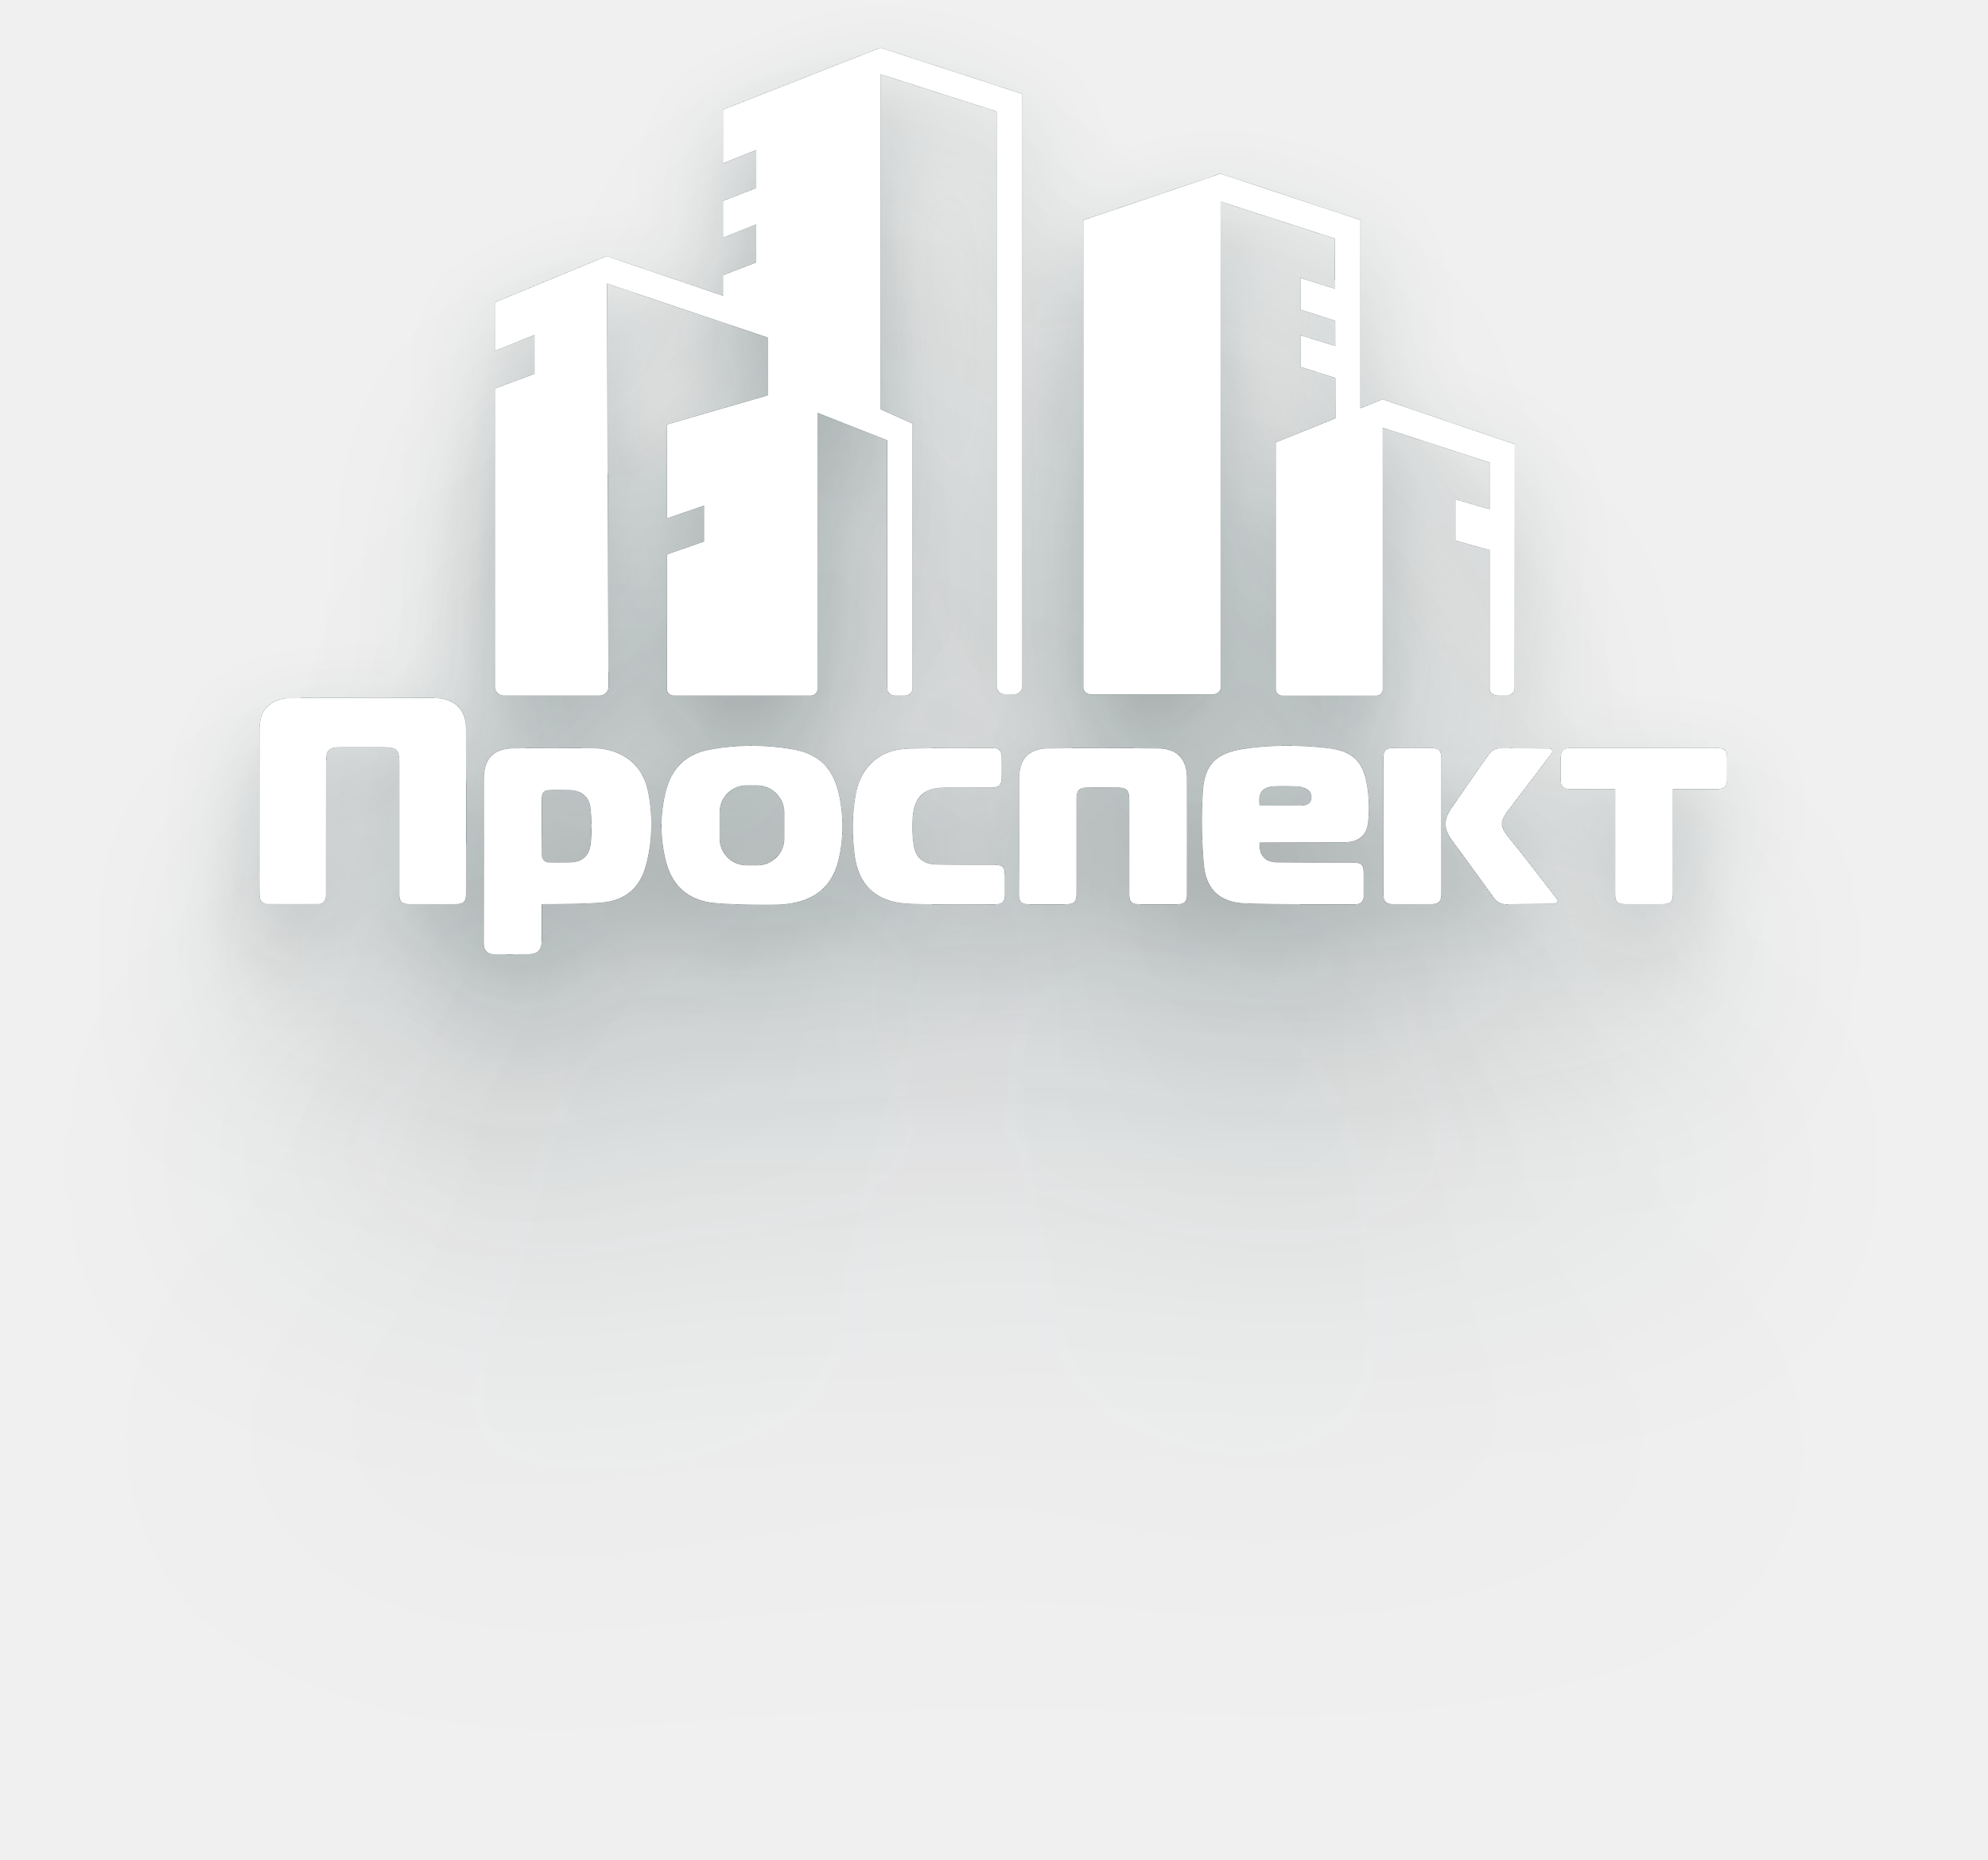
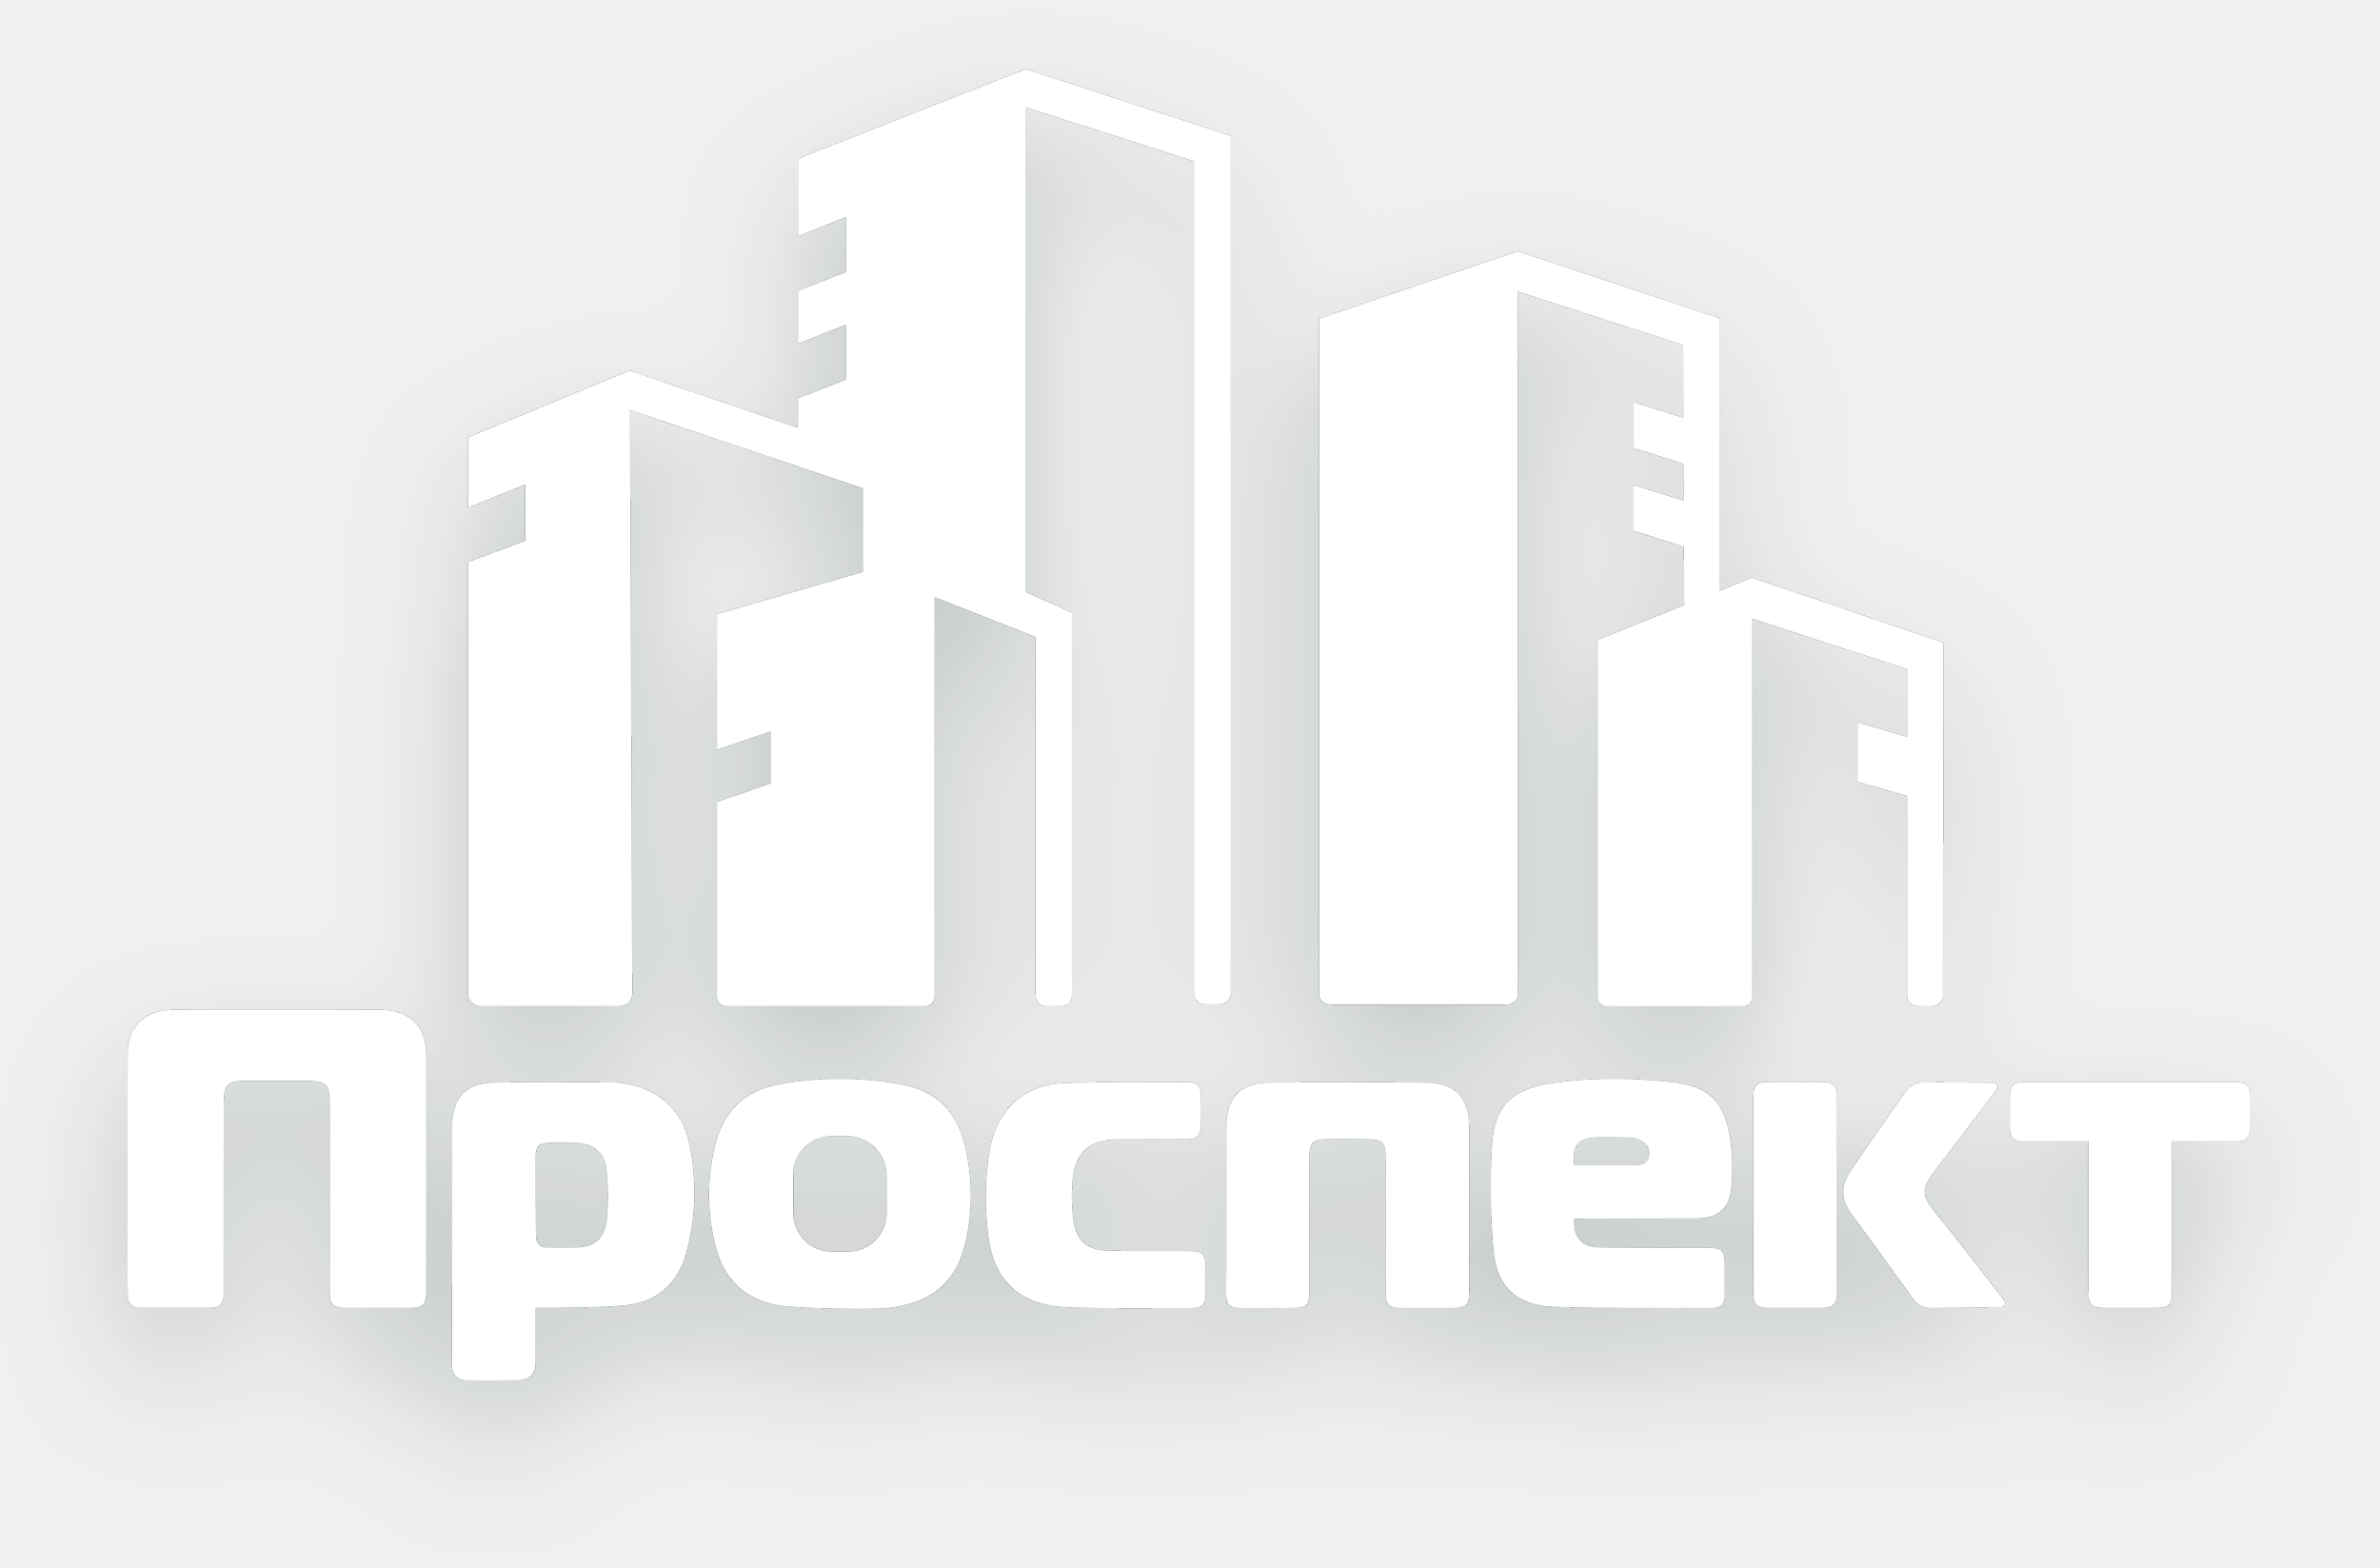
- <svg xmlns="http://www.w3.org/2000/svg" width="789" height="738" fill="none">
+ <svg xmlns="http://www.w3.org/2000/svg" width="653" height="430" fill="none">
  <g filter="url(#a)" fill="#fff">
-     <path d="M103.001 350.374c0-19.788 0-39.576.038-59.364 0-1.892.038-3.822.454-5.638 1.135-4.918 5.6-8.134 11.466-8.248 6.281-.113 12.601-.075 18.882-.075 12.828 0 25.618-.038 38.446.037 6.471.038 10.861 3.027 12.147 8.211.417 1.664.492 3.443.492 5.183.038 21.302.038 42.603 0 63.905 0 3.556-.87 4.426-4.465 4.426h-17.747c-3.217 0-4.201-.946-4.201-4.237v-51.192c.038-6.016-.832-6.886-6.773-6.886h-16.612c-4.503 0-5.752 1.135-5.752 5.6-.038 16.988-.038 33.976-.038 50.964 0 .908.038 1.816-.038 2.724-.113 1.892-1.248 2.952-3.065 2.99-6.66.037-13.358.037-20.017 0-1.514 0-2.347-.719-2.876-1.779-.379-.794-.341-5.789-.341-6.621ZM196.125 378.713c-.832 0-1.665-.189-2.384-.643-1.249-.757-1.703-1.967-1.703-3.821.076-21.68.038-43.36.038-65.04 0-8.021 3.709-12.069 11.693-12.183 10.52-.189 21.077-.076 31.635-.038 4.314.038 8.438.984 12.184 3.141 5.677 3.291 8.552 8.513 9.726 14.68 1.816 9.724 1.551 19.485-1.098 29.058-2.232 8.134-7.719 13.053-15.969 14.15-5.751.757-22.439.795-25.315.795v14.68c0 3.443-1.589 5.146-4.995 5.183-3.179.076-11.012.076-13.812.038Zm18.92-39.084c.038 1.476 1.211 2.611 2.687 2.649 2.611.075 6.13.037 8.59 0 5.109-.114 7.72-2.876 8.211-7.87.455-4.541.379-9.232-.151-13.772-.492-4.541-3.708-6.962-8.325-7.113-2.346-.076-4.692-.038-7.038-.038-3.217 0-4.087.832-4.087 4.01-.038 5.865.038 16.988.113 22.134ZM333.149 316.246c-2.271-11.313-7.984-17.14-19.223-18.956-10.747-1.74-21.607-1.74-32.354.265-9.082 1.703-14.871 7.189-17.18 16.118-2.421 9.345-2.421 18.766-.075 28.112 2.27 9.043 7.984 14.718 17.217 16.307 5.563.946 25.618 1.211 29.894.757 12.147-1.325 18.996-7.113 21.494-18.199 1.816-8.097 1.854-16.27.227-24.404Zm-21.834 16.534c0 5.902-4.768 10.67-10.671 10.67h-4.39a10.659 10.659 0 0 1-10.671-10.67v-10.443a10.658 10.658 0 0 1 10.671-10.669h4.163c6.016 0 10.898 4.88 10.898 10.896v10.216ZM359.334 358.547c-12.034-.984-18.731-7.605-20.169-19.599-.946-7.794-.946-15.589.416-23.345 1.854-10.859 9.271-17.934 20.245-18.388 11.427-.454 22.893-.265 34.359-.265 2.27 0 3.254 1.097 3.292 3.443.076 2.8.038 5.6 0 8.438-.038 2.648-1.097 3.67-3.784 3.67-6.206.037-12.45 0-18.655.038-8.25.037-12.185 3.48-12.828 11.766-.265 3.67-.19 7.454.378 11.086.795 5.146 3.898 7.605 9.157 7.757 7.039.151 14.115.113 21.153.113 5.563 0 5.866.303 5.866 5.94v5.903c-.038 2.724-.984 3.745-3.709 3.745-5.714.038-29.553.227-35.721-.302ZM404.514 331.116c0-7.416-.038-14.87 0-22.285.038-7.53 3.86-11.692 11.39-11.767 14.569-.189 29.138-.189 43.668 0 7.682.075 11.466 4.2 11.466 11.918.038 15.248.038 30.496 0 45.743 0 3.254-.908 4.124-4.238 4.124h-14.115c-3.594 0-4.465-.87-4.465-4.389v-36.851c0-4.125-.946-5.07-5.108-5.108-3.784 0-7.568-.038-11.39 0-3.406.038-4.503 1.135-4.503 4.54v37.079c0 3.973-.757 4.729-4.806 4.729h-13.888c-3.141 0-4.087-.946-4.087-4.048.076-7.908.076-15.778.076-23.685ZM533.402 334.256c5.676-.038 9.044-2.535 9.574-8.172.454-4.616.34-9.422-.379-14-1.551-9.799-5.676-13.923-15.363-15.096-11.314-1.324-22.742-1.438-34.019.34-10.482 1.665-15.097 6.13-15.778 16.572-.643 9.724-.492 19.561.378 29.285.908 9.951 6.508 14.983 16.536 15.324 14.53.492 29.099.302 43.668.34 2.081 0 3.178-1.248 3.178-3.329v-7.946c0-4.654-.567-5.221-5.222-5.221-9.649 0-19.261.038-28.91-.076-5.071-.075-7.455-2.686-7.19-7.907 1.022-.076 23.272-.076 33.527-.114Zm-27.813-22.209c3.141-.19 6.357-.076 9.498.037 1.098.038 2.233.417 3.255.908 1.74.871 2.535 2.346 2.081 4.314-.454 1.891-2.195 2.421-3.936 2.421-5.6.038-10.86 0-16.574 0-.757-5.07.946-7.378 5.676-7.68ZM571.998 301.188c0-3.292-.908-4.238-4.125-4.276a986.01 986.01 0 0 0-14.795 0c-2.99 0-3.974.946-3.974 3.973-.037 18.048-.037 36.095 0 54.105 0 2.8 1.06 3.822 3.898 3.822 4.844.037 9.687 0 14.569 0 3.519 0 4.427-.946 4.427-4.427v-53.197ZM617.898 356.882c-3.595-4.692-13.623-17.708-18.731-23.95-4.125-5.07-4.163-6.546-.341-11.729.416-.53 13.774-18.048 16.991-22.324a1.09 1.09 0 0 0-.833-1.74c-4.465-.076-14.833-.265-19.828-.113-1.363.037-3.179.983-3.974 2.081-5.222 7.264-10.217 14.68-15.325 22.02-2.876 4.162-2.763 8.021.265 12.107 5.714 7.643 11.238 15.437 16.877 23.156 1.248 1.74 2.876 2.497 5.07 2.459 4.768-.076 14.607-.189 18.996-.265.871.038 1.363-.984.833-1.702ZM685.407 300.961c-.038-3.103-.984-4.049-4.427-4.049h-57.405c-3.178 0-4.087.946-4.087 4.049 0 2.951-.037 5.902 0 8.853.038 2.081 1.06 3.254 3.217 3.292 2.8.038 14.871 0 18.353 0v41.203c0 3.745.794 4.502 4.578 4.502h13.434c4.087 0 4.806-.719 4.806-4.729v-40.976h18.05c2.308-.038 3.443-1.211 3.443-3.292.076-2.913.076-5.864.038-8.853Z" />
-     <path fill-rule="evenodd" clip-rule="evenodd" d="m349.458 19-62.475 24.555v21.202l13.167-5.273v15.172l-13.167 5.11v14.503l13.167-5.273v15.172l-13.167 5.109v14.353c0 2.081 20.993 5.668 20.993 5.668 2.081 0 0 26.742 0 26.742s41.482 14.927 41.482 12.846V29.405l46.165 14.794v228.186c0 1.741 1.4 3.141 3.141 3.141h3.784c1.741 0 3.141-1.4 3.141-3.141V37.313L349.458 19Z" />
-     <path fill-rule="evenodd" clip-rule="evenodd" d="m196.467 120.021 44.312-18.313 74.659 25.426v145.818c0 1.483-1.2 1.465-2.64 1.444a31.463 31.463 0 0 0-.538-.006h-4.163c-.18 0-.361.003-.539.005-1.467.022-2.791.042-2.791-1.443V133.944l-63.95-21.49.643 160.082c0 1.93-1.552 3.481-3.444 3.481h-38.105c-1.892 0-3.444-1.551-3.444-3.481V154.219l15.703-5.821v-15.551l-15.703 6.351v-19.177Z" />
-     <path fill-rule="evenodd" clip-rule="evenodd" d="m264.734 168.526 59.675-17.29 37.689 16.912v104.956a2.916 2.916 0 0 1-2.914 2.914h-4.087a2.915 2.915 0 0 1-2.913-2.914v-98.372l-27.775-10.935v109.61a2.616 2.616 0 0 1-2.611 2.611h-54.453a2.616 2.616 0 0 1-2.611-2.611v-53.356l14.72-5.1v-14.34l-14.72 5.066v-37.151Z" />
-     <path d="M484.377 69 430 87.426v185.508c0 1.665 1.551 2.649 3.519 2.649h47.377c1.93 0 3.519-.984 3.519-2.649v-193l45.409 14.68.719 178.85c0 1.362 1.286 1.362 2.914 1.362h3.481c1.589 0 2.914.038 2.914-1.362V87.35L484.377 69Z" />
-     <path d="M516.224 110.411v12.448l14.53 4.654v-12.562l-14.53-4.54ZM516.224 133.113v12.448l14.53 4.653v-12.561l-14.53-4.54ZM548.728 158.538l-42.344 17.064v98.032c0 1.324 1.135 2.422 2.535 2.422h37.311c1.4 0 2.536-1.06 2.536-2.422V169.7l42.533 13.847v89.784c0 1.476 1.248 2.687 3.443 2.687h3.481c.947 0 2.839-1.211 2.839-2.687l.113-96.972-52.447-17.821Z" />
-     <path d="M577.675 198.227v16.269l14.871 4.162v-16.08l-14.871-4.351Z" />
+     <path d="M35.001 350.374c0-19.788 0-39.576.038-59.364 0-1.892.038-3.822.454-5.638 1.135-4.918 5.6-8.134 11.466-8.248 6.281-.113 12.6-.075 18.882-.075 12.828 0 25.619-.038 38.446.037 6.471.038 10.861 3.027 12.147 8.211.417 1.664.492 3.443.492 5.183.038 21.302.038 42.603 0 63.905 0 3.556-.87 4.426-4.465 4.426H94.714c-3.217 0-4.2-.946-4.2-4.237v-51.192c.037-6.016-.833-6.886-6.774-6.886H67.128c-4.503 0-5.752 1.135-5.752 5.6-.038 16.988-.038 33.976-.038 50.964 0 .908.038 1.816-.038 2.724-.113 1.892-1.248 2.952-3.065 2.99-6.66.037-13.358.037-20.017 0-1.514 0-2.347-.719-2.876-1.779-.379-.794-.34-5.789-.34-6.621ZM128.125 378.713c-.832 0-1.665-.189-2.384-.643-1.249-.757-1.703-1.967-1.703-3.821.076-21.68.038-43.36.038-65.04 0-8.021 3.709-12.069 11.693-12.183 10.52-.189 21.077-.076 31.635-.038 4.314.038 8.438.984 12.184 3.141 5.677 3.291 8.552 8.513 9.726 14.68 1.816 9.724 1.551 19.485-1.098 29.058-2.232 8.134-7.719 13.053-15.969 14.15-5.751.757-22.439.795-25.315.795v14.68c0 3.443-1.589 5.146-4.995 5.183-3.179.076-11.012.076-13.812.038Zm18.92-39.084c.038 1.476 1.211 2.611 2.687 2.649 2.611.075 6.13.037 8.59 0 5.108-.114 7.719-2.876 8.211-7.87.455-4.541.379-9.232-.151-13.772-.492-4.541-3.708-6.962-8.325-7.113-2.346-.076-4.692-.038-7.038-.038-3.217 0-4.087.832-4.087 4.01-.038 5.865.038 16.988.113 22.134ZM265.149 316.246c-2.271-11.313-7.984-17.14-19.223-18.956-10.747-1.74-21.607-1.74-32.354.265-9.082 1.703-14.871 7.189-17.18 16.118-2.421 9.345-2.421 18.766-.075 28.112 2.27 9.043 7.984 14.718 17.217 16.307 5.563.946 25.618 1.211 29.894.757 12.147-1.325 18.996-7.113 21.494-18.199 1.816-8.097 1.854-16.27.227-24.404Zm-21.834 16.534c0 5.902-4.768 10.67-10.671 10.67h-4.39a10.659 10.659 0 0 1-10.671-10.67v-10.443a10.658 10.658 0 0 1 10.671-10.669h4.163c6.016 0 10.898 4.88 10.898 10.896v10.216ZM291.334 358.547c-12.034-.984-18.731-7.605-20.169-19.599-.946-7.794-.946-15.589.416-23.345 1.854-10.859 9.271-17.934 20.245-18.388 11.427-.454 22.893-.265 34.359-.265 2.27 0 3.254 1.097 3.292 3.443.076 2.8.038 5.6 0 8.438-.038 2.648-1.097 3.67-3.784 3.67-6.206.037-12.45 0-18.655.038-8.25.037-12.185 3.48-12.828 11.766-.265 3.67-.19 7.454.378 11.086.795 5.146 3.898 7.605 9.157 7.757 7.039.151 14.115.113 21.153.113 5.563 0 5.866.303 5.866 5.94v5.903c-.038 2.724-.984 3.745-3.709 3.745-5.714.038-29.553.227-35.721-.302ZM336.514 331.116c0-7.416-.038-14.87 0-22.285.038-7.53 3.86-11.692 11.39-11.767 14.569-.189 29.138-.189 43.668 0 7.682.075 11.466 4.2 11.466 11.918.038 15.248.038 30.496 0 45.743 0 3.254-.908 4.124-4.238 4.124h-14.115c-3.594 0-4.465-.87-4.465-4.389v-36.851c0-4.125-.946-5.07-5.108-5.108-3.784 0-7.568-.038-11.39 0-3.406.038-4.503 1.135-4.503 4.54v37.079c0 3.973-.757 4.729-4.806 4.729h-13.888c-3.141 0-4.087-.946-4.087-4.048.076-7.908.076-15.778.076-23.685ZM465.402 334.256c5.676-.038 9.044-2.535 9.574-8.172.454-4.616.34-9.422-.379-14-1.551-9.799-5.676-13.923-15.363-15.096-11.314-1.324-22.742-1.438-34.019.34-10.482 1.665-15.097 6.13-15.778 16.572-.643 9.724-.492 19.561.378 29.285.908 9.951 6.508 14.983 16.536 15.324 14.53.492 29.099.302 43.668.34 2.081 0 3.178-1.248 3.178-3.329v-7.946c0-4.654-.567-5.221-5.222-5.221-9.649 0-19.261.038-28.91-.076-5.071-.075-7.455-2.686-7.19-7.907 1.022-.076 23.272-.076 33.527-.114Zm-27.813-22.209c3.141-.19 6.357-.076 9.498.037 1.098.038 2.233.417 3.255.908 1.74.871 2.535 2.346 2.081 4.314-.454 1.891-2.195 2.421-3.936 2.421-5.6.038-10.86 0-16.574 0-.757-5.07.946-7.378 5.676-7.68ZM503.998 301.188c0-3.292-.908-4.238-4.125-4.275a960.063 960.063 0 0 0-14.795 0c-2.99 0-3.974.946-3.974 3.972-.037 18.048-.037 36.096 0 54.105 0 2.8 1.06 3.822 3.898 3.822 4.844.038 9.687 0 14.569 0 3.519 0 4.427-.946 4.427-4.427v-53.197ZM549.898 356.881c-3.595-4.691-13.623-17.707-18.731-23.95-4.125-5.07-4.163-6.545-.341-11.729.416-.529 13.774-18.047 16.991-22.323a1.089 1.089 0 0 0-.833-1.74c-4.465-.076-14.833-.265-19.828-.114-1.363.038-3.179.984-3.974 2.081-5.222 7.265-10.217 14.681-15.325 22.021-2.876 4.162-2.763 8.021.265 12.107 5.714 7.643 11.238 15.437 16.877 23.155 1.248 1.741 2.876 2.498 5.07 2.46 4.768-.076 14.607-.189 18.996-.265.871.038 1.363-.984.833-1.703ZM617.407 300.961c-.038-3.103-.984-4.049-4.427-4.049h-57.405c-3.178 0-4.087.946-4.087 4.049 0 2.951-.037 5.902 0 8.853.038 2.081 1.06 3.254 3.217 3.292 2.8.038 14.871 0 18.353 0v41.203c0 3.745.794 4.502 4.578 4.502h13.434c4.087 0 4.806-.719 4.806-4.729v-40.976h18.05c2.308-.038 3.443-1.211 3.443-3.292.076-2.913.076-5.864.038-8.853Z" />
+     <path fill-rule="evenodd" clip-rule="evenodd" d="m281.458 19-62.475 24.555v21.202l13.167-5.273v15.172l-13.167 5.11v14.503l13.167-5.273v15.172l-13.167 5.109v14.353c0 2.081 20.993 5.668 20.993 5.668 2.081 0 0 26.742 0 26.742s41.482 14.927 41.482 12.846V29.405l46.165 14.794v228.186c0 1.741 1.4 3.141 3.141 3.141h3.784c1.741 0 3.141-1.4 3.141-3.141V37.313L281.458 19Z" />
+     <path fill-rule="evenodd" clip-rule="evenodd" d="m128.467 120.021 44.312-18.313 74.659 25.426v145.819c0 1.483-1.2 1.464-2.64 1.443a31.463 31.463 0 0 0-.538-.006h-4.163c-.18 0-.361.003-.539.006-1.467.021-2.791.041-2.791-1.443V133.944l-63.95-21.49.643 160.082c0 1.93-1.552 3.481-3.444 3.481h-38.105c-1.892 0-3.444-1.551-3.444-3.481V154.22l15.703-5.822v-15.55l-15.703 6.35v-19.177Z" />
+     <path fill-rule="evenodd" clip-rule="evenodd" d="m196.734 168.527 59.675-17.291 37.689 16.912v104.956a2.915 2.915 0 0 1-2.914 2.914h-4.087a2.915 2.915 0 0 1-2.913-2.914v-98.372l-27.775-10.935v109.61a2.616 2.616 0 0 1-2.611 2.611h-54.453a2.616 2.616 0 0 1-2.611-2.611v-53.355l14.72-5.101v-14.339l-14.72 5.066v-37.151Z" />
+     <path d="M416.377 69 362 87.426v185.508c0 1.665 1.551 2.649 3.519 2.649h47.377c1.93 0 3.519-.984 3.519-2.649v-193l45.409 14.68.719 178.85c0 1.362 1.286 1.362 2.914 1.362h3.481c1.589 0 2.914.038 2.914-1.362V87.35L416.377 69Z" />
+     <path d="M448.224 110.411v12.448l14.53 4.654v-12.562l-14.53-4.54ZM448.224 133.113v12.448l14.53 4.653v-12.561l-14.53-4.54ZM480.728 158.538l-42.344 17.064v98.032c0 1.324 1.135 2.422 2.535 2.422h37.311c1.4 0 2.536-1.06 2.536-2.422V169.7l42.533 13.847v89.784c0 1.476 1.248 2.687 3.443 2.687h3.481c.947 0 2.839-1.211 2.839-2.687l.113-96.972-52.447-17.821Z" />
+     <path d="M509.675 198.227v16.269l14.871 4.162v-16.08l-14.871-4.351Z" />
  </g>
  <defs>
-     <filter id="a" x="0" y="0" width="788.432" height="737.738" filterUnits="userSpaceOnUse" color-interpolation-filters="sRGB">
+     <filter id="a" x="0" y="0" width="652.432" height="429.738" filterUnits="userSpaceOnUse" color-interpolation-filters="sRGB">
      <feFlood flood-opacity="0" result="BackgroundImageFix" />
      <feColorMatrix in="SourceAlpha" values="0 0 0 0 0 0 0 0 0 0 0 0 0 0 0 0 0 0 127 0" result="hardAlpha" />
      <feOffset />
      <feColorMatrix values="0 0 0 0 0.051 0 0 0 0 0.145 0 0 0 0 0.149 0 0 0 0.2 0" />
-       <feBlend in2="BackgroundImageFix" result="effect1_dropShadow_1_1867" />
+       <feBlend in2="BackgroundImageFix" result="effect1_dropShadow_1_1875" />
      <feColorMatrix in="SourceAlpha" values="0 0 0 0 0 0 0 0 0 0 0 0 0 0 0 0 0 0 127 0" result="hardAlpha" />
      <feOffset dy="16" />
      <feGaussianBlur stdDeviation="17.5" />
      <feColorMatrix values="0 0 0 0 0.051 0 0 0 0 0.145 0 0 0 0 0.149 0 0 0 0.2 0" />
-       <feBlend in2="effect1_dropShadow_1_1867" result="effect2_dropShadow_1_1867" />
-       <feColorMatrix in="SourceAlpha" values="0 0 0 0 0 0 0 0 0 0 0 0 0 0 0 0 0 0 127 0" result="hardAlpha" />
-       <feOffset dy="64" />
-       <feGaussianBlur stdDeviation="32" />
-       <feColorMatrix values="0 0 0 0 0.051 0 0 0 0 0.145 0 0 0 0 0.149 0 0 0 0.17 0" />
-       <feBlend in2="effect2_dropShadow_1_1867" result="effect3_dropShadow_1_1867" />
-       <feColorMatrix in="SourceAlpha" values="0 0 0 0 0 0 0 0 0 0 0 0 0 0 0 0 0 0 127 0" result="hardAlpha" />
-       <feOffset dy="144" />
-       <feGaussianBlur stdDeviation="43" />
-       <feColorMatrix values="0 0 0 0 0.051 0 0 0 0 0.145 0 0 0 0 0.149 0 0 0 0.1 0" />
-       <feBlend in2="effect3_dropShadow_1_1867" result="effect4_dropShadow_1_1867" />
-       <feColorMatrix in="SourceAlpha" values="0 0 0 0 0 0 0 0 0 0 0 0 0 0 0 0 0 0 127 0" result="hardAlpha" />
-       <feOffset dy="256" />
-       <feGaussianBlur stdDeviation="51.5" />
-       <feColorMatrix values="0 0 0 0 0.051 0 0 0 0 0.145 0 0 0 0 0.149 0 0 0 0.03 0" />
-       <feBlend in2="effect4_dropShadow_1_1867" result="effect5_dropShadow_1_1867" />
-       <feBlend in="SourceGraphic" in2="effect5_dropShadow_1_1867" result="shape" />
+       <feBlend in2="effect1_dropShadow_1_1875" result="effect2_dropShadow_1_1875" />
+       <feBlend in="SourceGraphic" in2="effect2_dropShadow_1_1875" result="shape" />
    </filter>
  </defs>
</svg>
